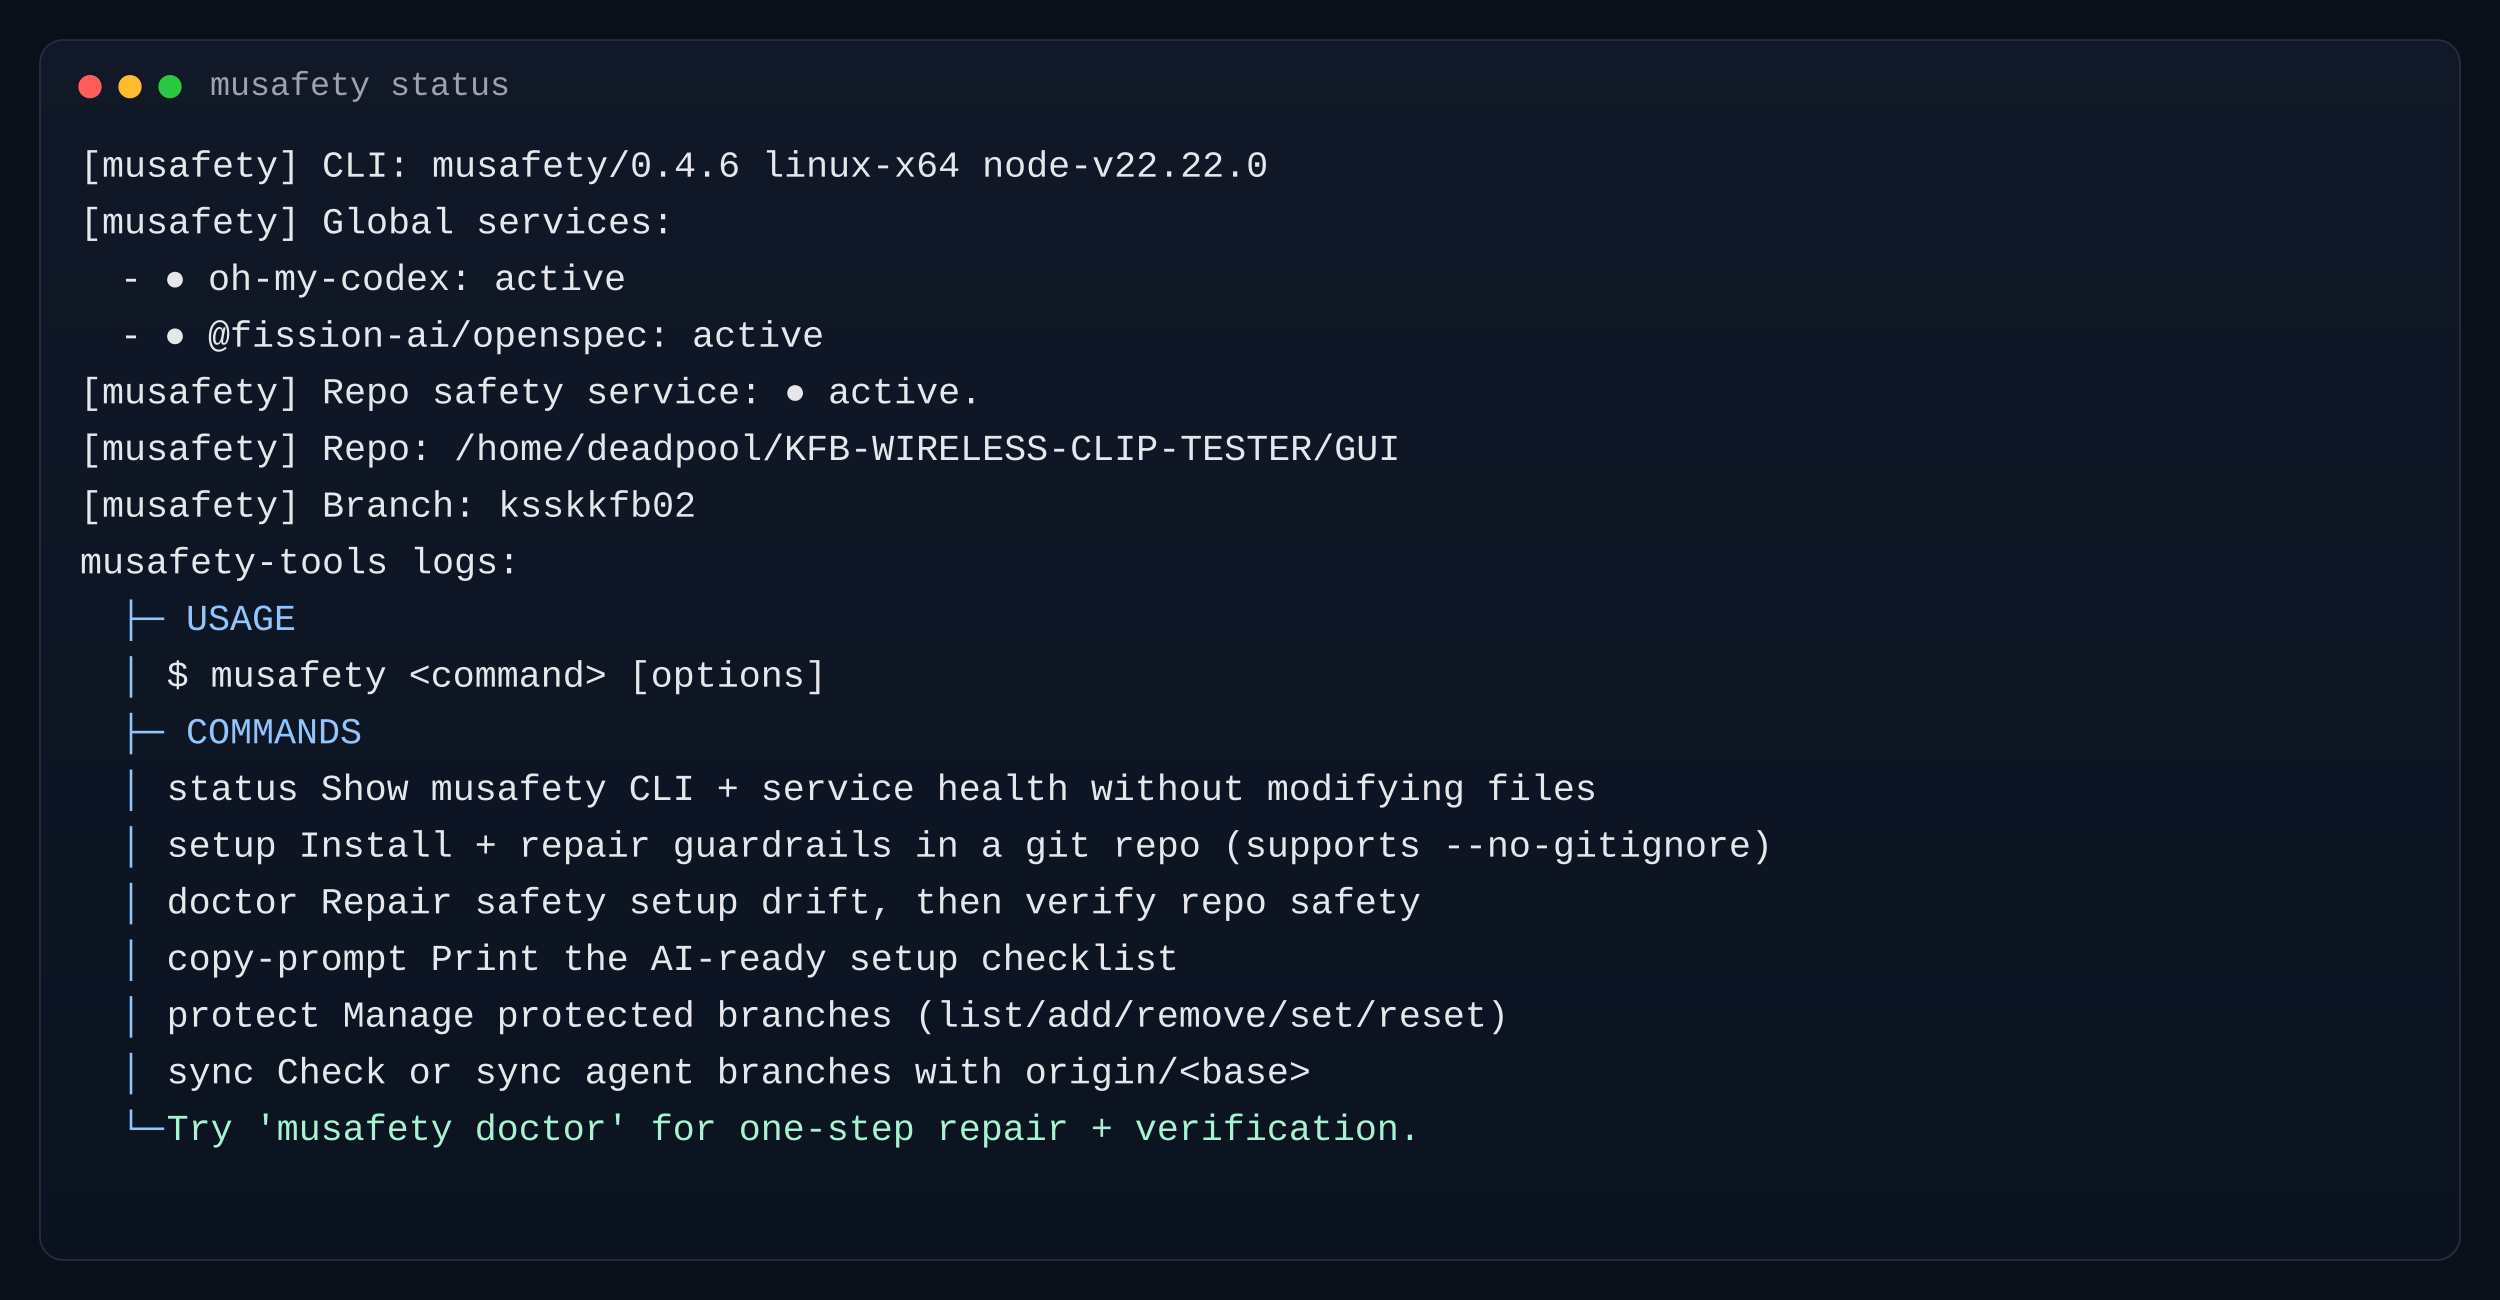
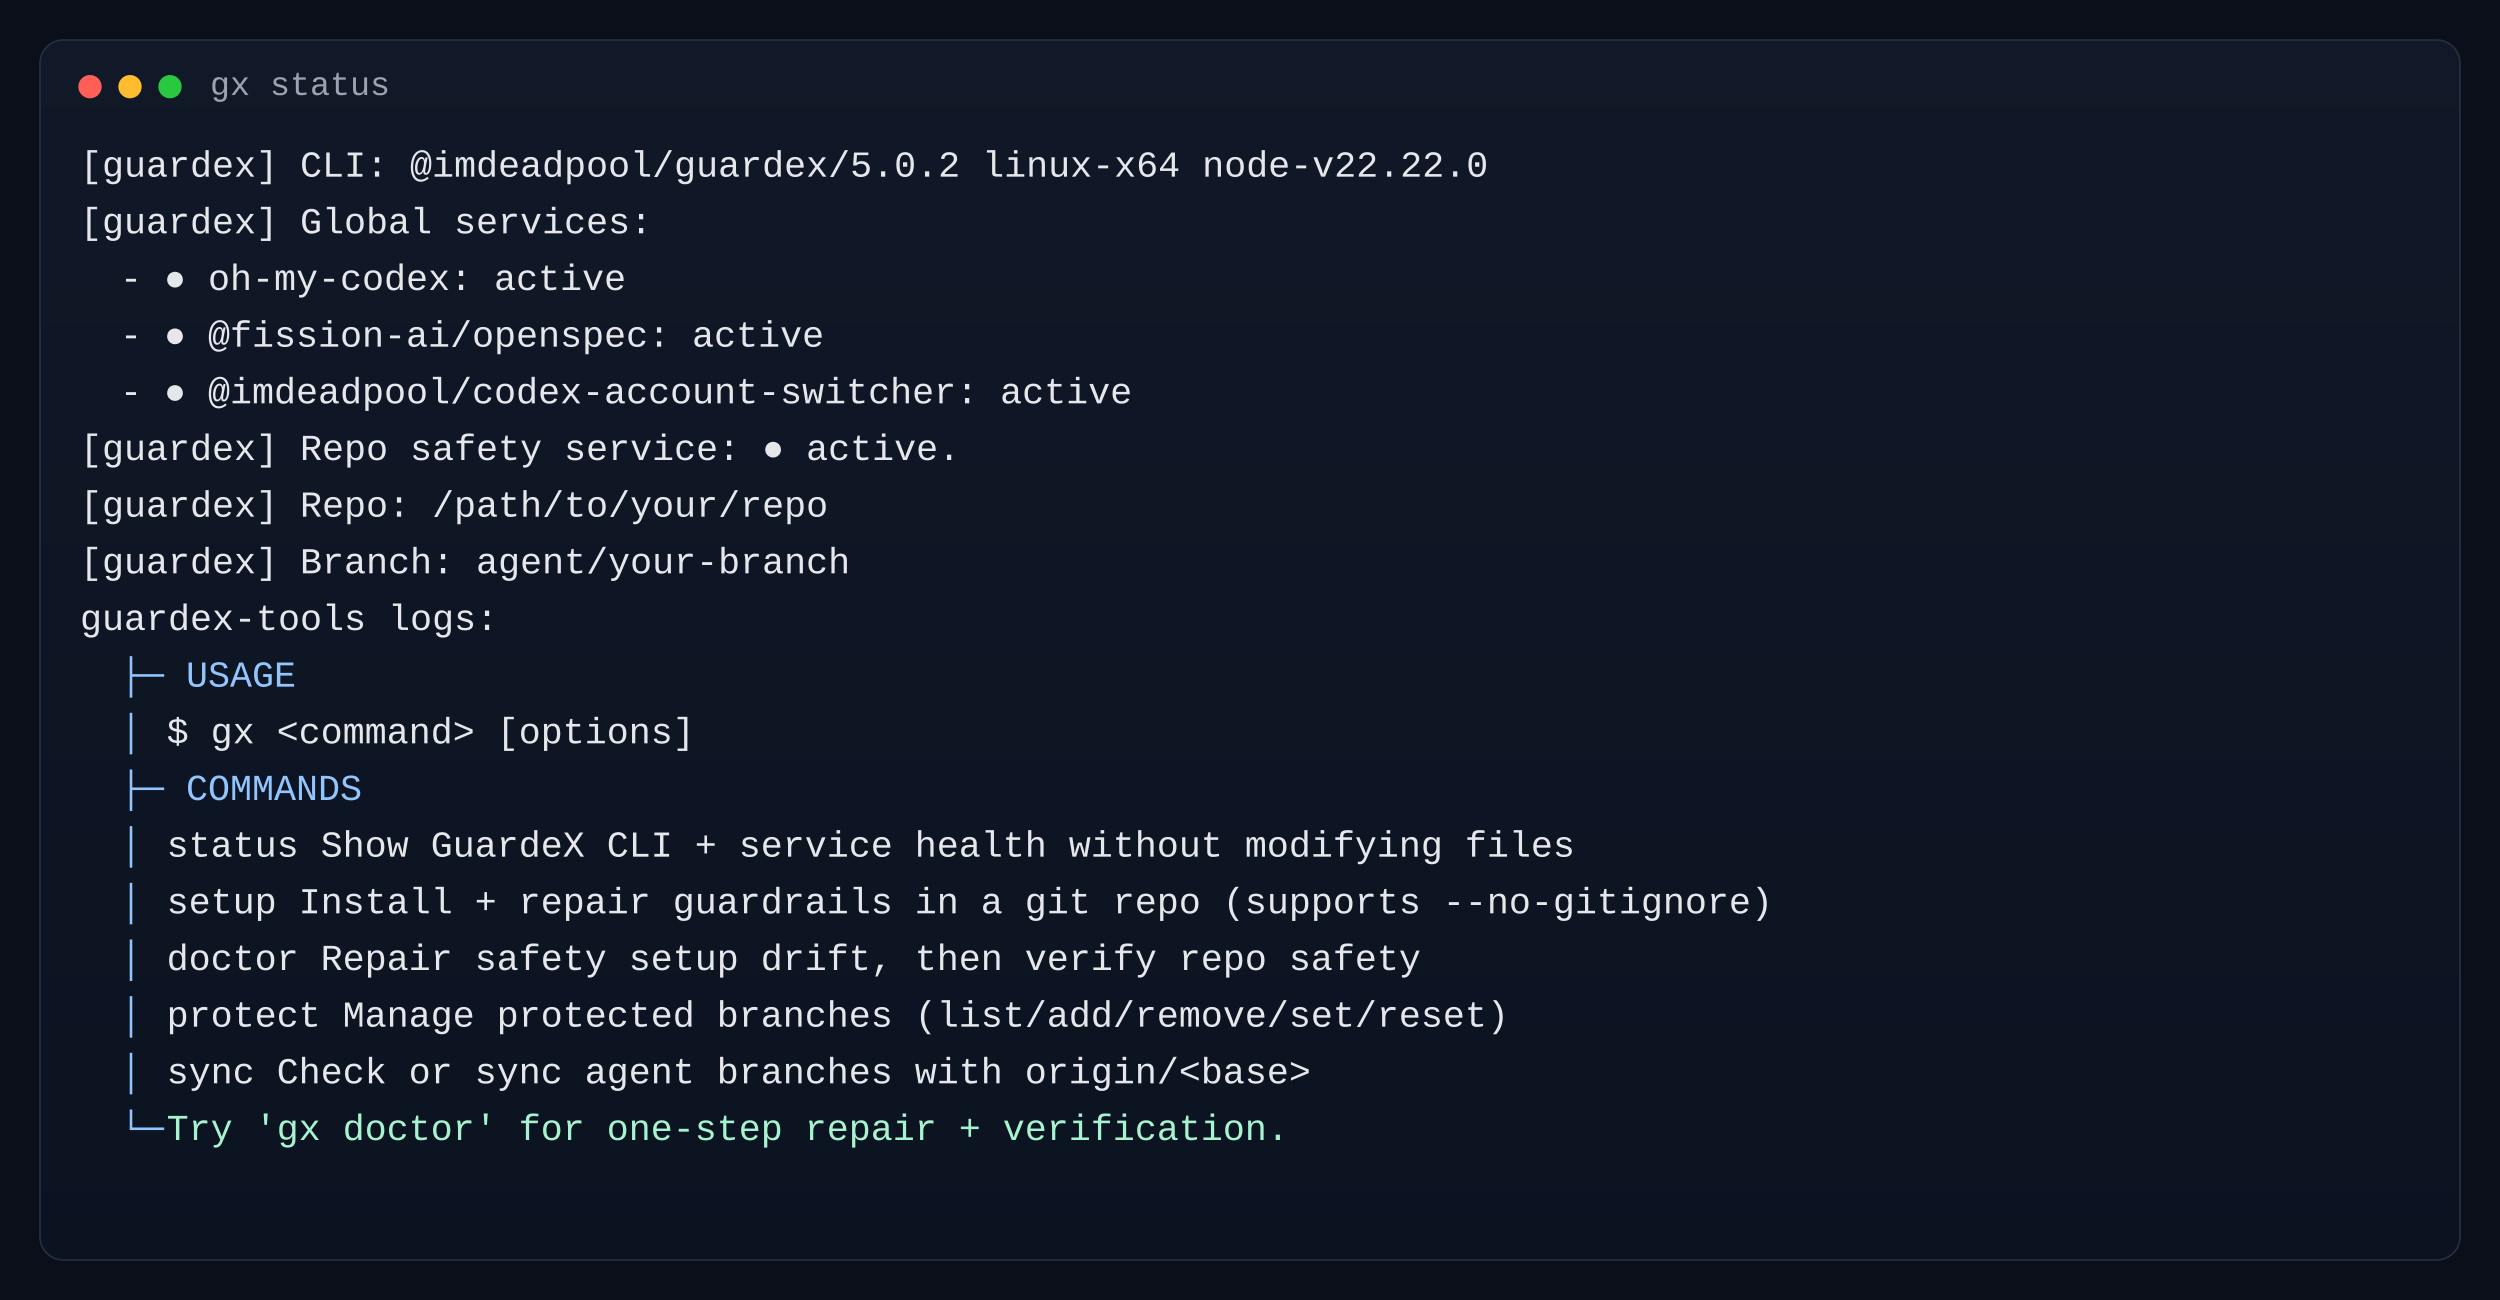
<svg xmlns="http://www.w3.org/2000/svg" width="1500" height="780" viewBox="0 0 1500 780" fill="none">
  <defs>
    <linearGradient id="bg" x1="0" y1="0" x2="0" y2="780" gradientUnits="userSpaceOnUse">
      <stop stop-color="#111827" />
      <stop offset="1" stop-color="#0B1220" />
    </linearGradient>
  </defs>
  <rect width="1500" height="780" fill="#0A0F1A" />
  <rect x="24" y="24" width="1452" height="732" rx="14" fill="url(#bg)" stroke="#263042" />
  <circle cx="54" cy="52" r="7" fill="#FF5F57" />
  <circle cx="78" cy="52" r="7" fill="#FEBC2E" />
  <circle cx="102" cy="52" r="7" fill="#28C840" />
-   <text x="126" y="57" fill="#9CA3AF" font-family="ui-monospace, SFMono-Regular, Menlo, Monaco, Consolas, Liberation Mono, monospace" font-size="20">musafety status</text>
+   <text x="126" y="57" fill="#9CA3AF" font-family="ui-monospace, SFMono-Regular, Menlo, Monaco, Consolas, Liberation Mono, monospace" font-size="20">gx status</text>
  <g font-family="ui-monospace, SFMono-Regular, Menlo, Monaco, Consolas, Liberation Mono, monospace" font-size="22" fill="#E5E7EB">
-     <text x="48" y="106">[musafety] CLI: musafety/0.4.6 linux-x64 node-v22.22.0</text>
-     <text x="48" y="140">[musafety] Global services:</text>
+     <text x="48" y="106">[guardex] CLI: @imdeadpool/guardex/5.0.2 linux-x64 node-v22.22.0</text>
+     <text x="48" y="140">[guardex] Global services:</text>
    <text x="72" y="174">- ● oh-my-codex: active</text>
    <text x="72" y="208">- ● @fission-ai/openspec: active</text>
-     <text x="48" y="242">[musafety] Repo safety service: ● active.</text>
-     <text x="48" y="276">[musafety] Repo: /home/deadpool/KFB-WIRELESS-CLIP-TESTER/GUI</text>
-     <text x="48" y="310">[musafety] Branch: ksskkfb02</text>
-     <text x="48" y="344">musafety-tools logs:</text>
-     <text x="72" y="378" fill="#93C5FD">├─ USAGE</text>
-     <text x="72" y="412" fill="#93C5FD">│</text>
-     <text x="100" y="412">$ musafety &lt;command&gt; [options]</text>
-     <text x="72" y="446" fill="#93C5FD">├─ COMMANDS</text>
-     <text x="72" y="480" fill="#93C5FD">│</text>
-     <text x="100" y="480">status                Show musafety CLI + service health without modifying files</text>
+     <text x="72" y="242">- ● @imdeadpool/codex-account-switcher: active</text>
+     <text x="48" y="276">[guardex] Repo safety service: ● active.</text>
+     <text x="48" y="310">[guardex] Repo: /path/to/your/repo</text>
+     <text x="48" y="344">[guardex] Branch: agent/your-branch</text>
+     <text x="48" y="378">guardex-tools logs:</text>
+     <text x="72" y="412" fill="#93C5FD">├─ USAGE</text>
+     <text x="72" y="446" fill="#93C5FD">│</text>
+     <text x="100" y="446">$ gx &lt;command&gt; [options]</text>
+     <text x="72" y="480" fill="#93C5FD">├─ COMMANDS</text>
    <text x="72" y="514" fill="#93C5FD">│</text>
-     <text x="100" y="514">setup                 Install + repair guardrails in a git repo (supports --no-gitignore)</text>
+     <text x="100" y="514">status                Show GuardeX CLI + service health without modifying files</text>
    <text x="72" y="548" fill="#93C5FD">│</text>
-     <text x="100" y="548">doctor                Repair safety setup drift, then verify repo safety</text>
+     <text x="100" y="548">setup                 Install + repair guardrails in a git repo (supports --no-gitignore)</text>
    <text x="72" y="582" fill="#93C5FD">│</text>
-     <text x="100" y="582">copy-prompt           Print the AI-ready setup checklist</text>
+     <text x="100" y="582">doctor                Repair safety setup drift, then verify repo safety</text>
    <text x="72" y="616" fill="#93C5FD">│</text>
    <text x="100" y="616">protect               Manage protected branches (list/add/remove/set/reset)</text>
    <text x="72" y="650" fill="#93C5FD">│</text>
    <text x="100" y="650">sync                  Check or sync agent branches with origin/&lt;base&gt;</text>
    <text x="72" y="684" fill="#93C5FD">└─</text>
-     <text x="100" y="684" fill="#A7F3D0">Try 'musafety doctor' for one-step repair + verification.</text>
+     <text x="100" y="684" fill="#A7F3D0">Try 'gx doctor' for one-step repair + verification.</text>
  </g>
</svg>
